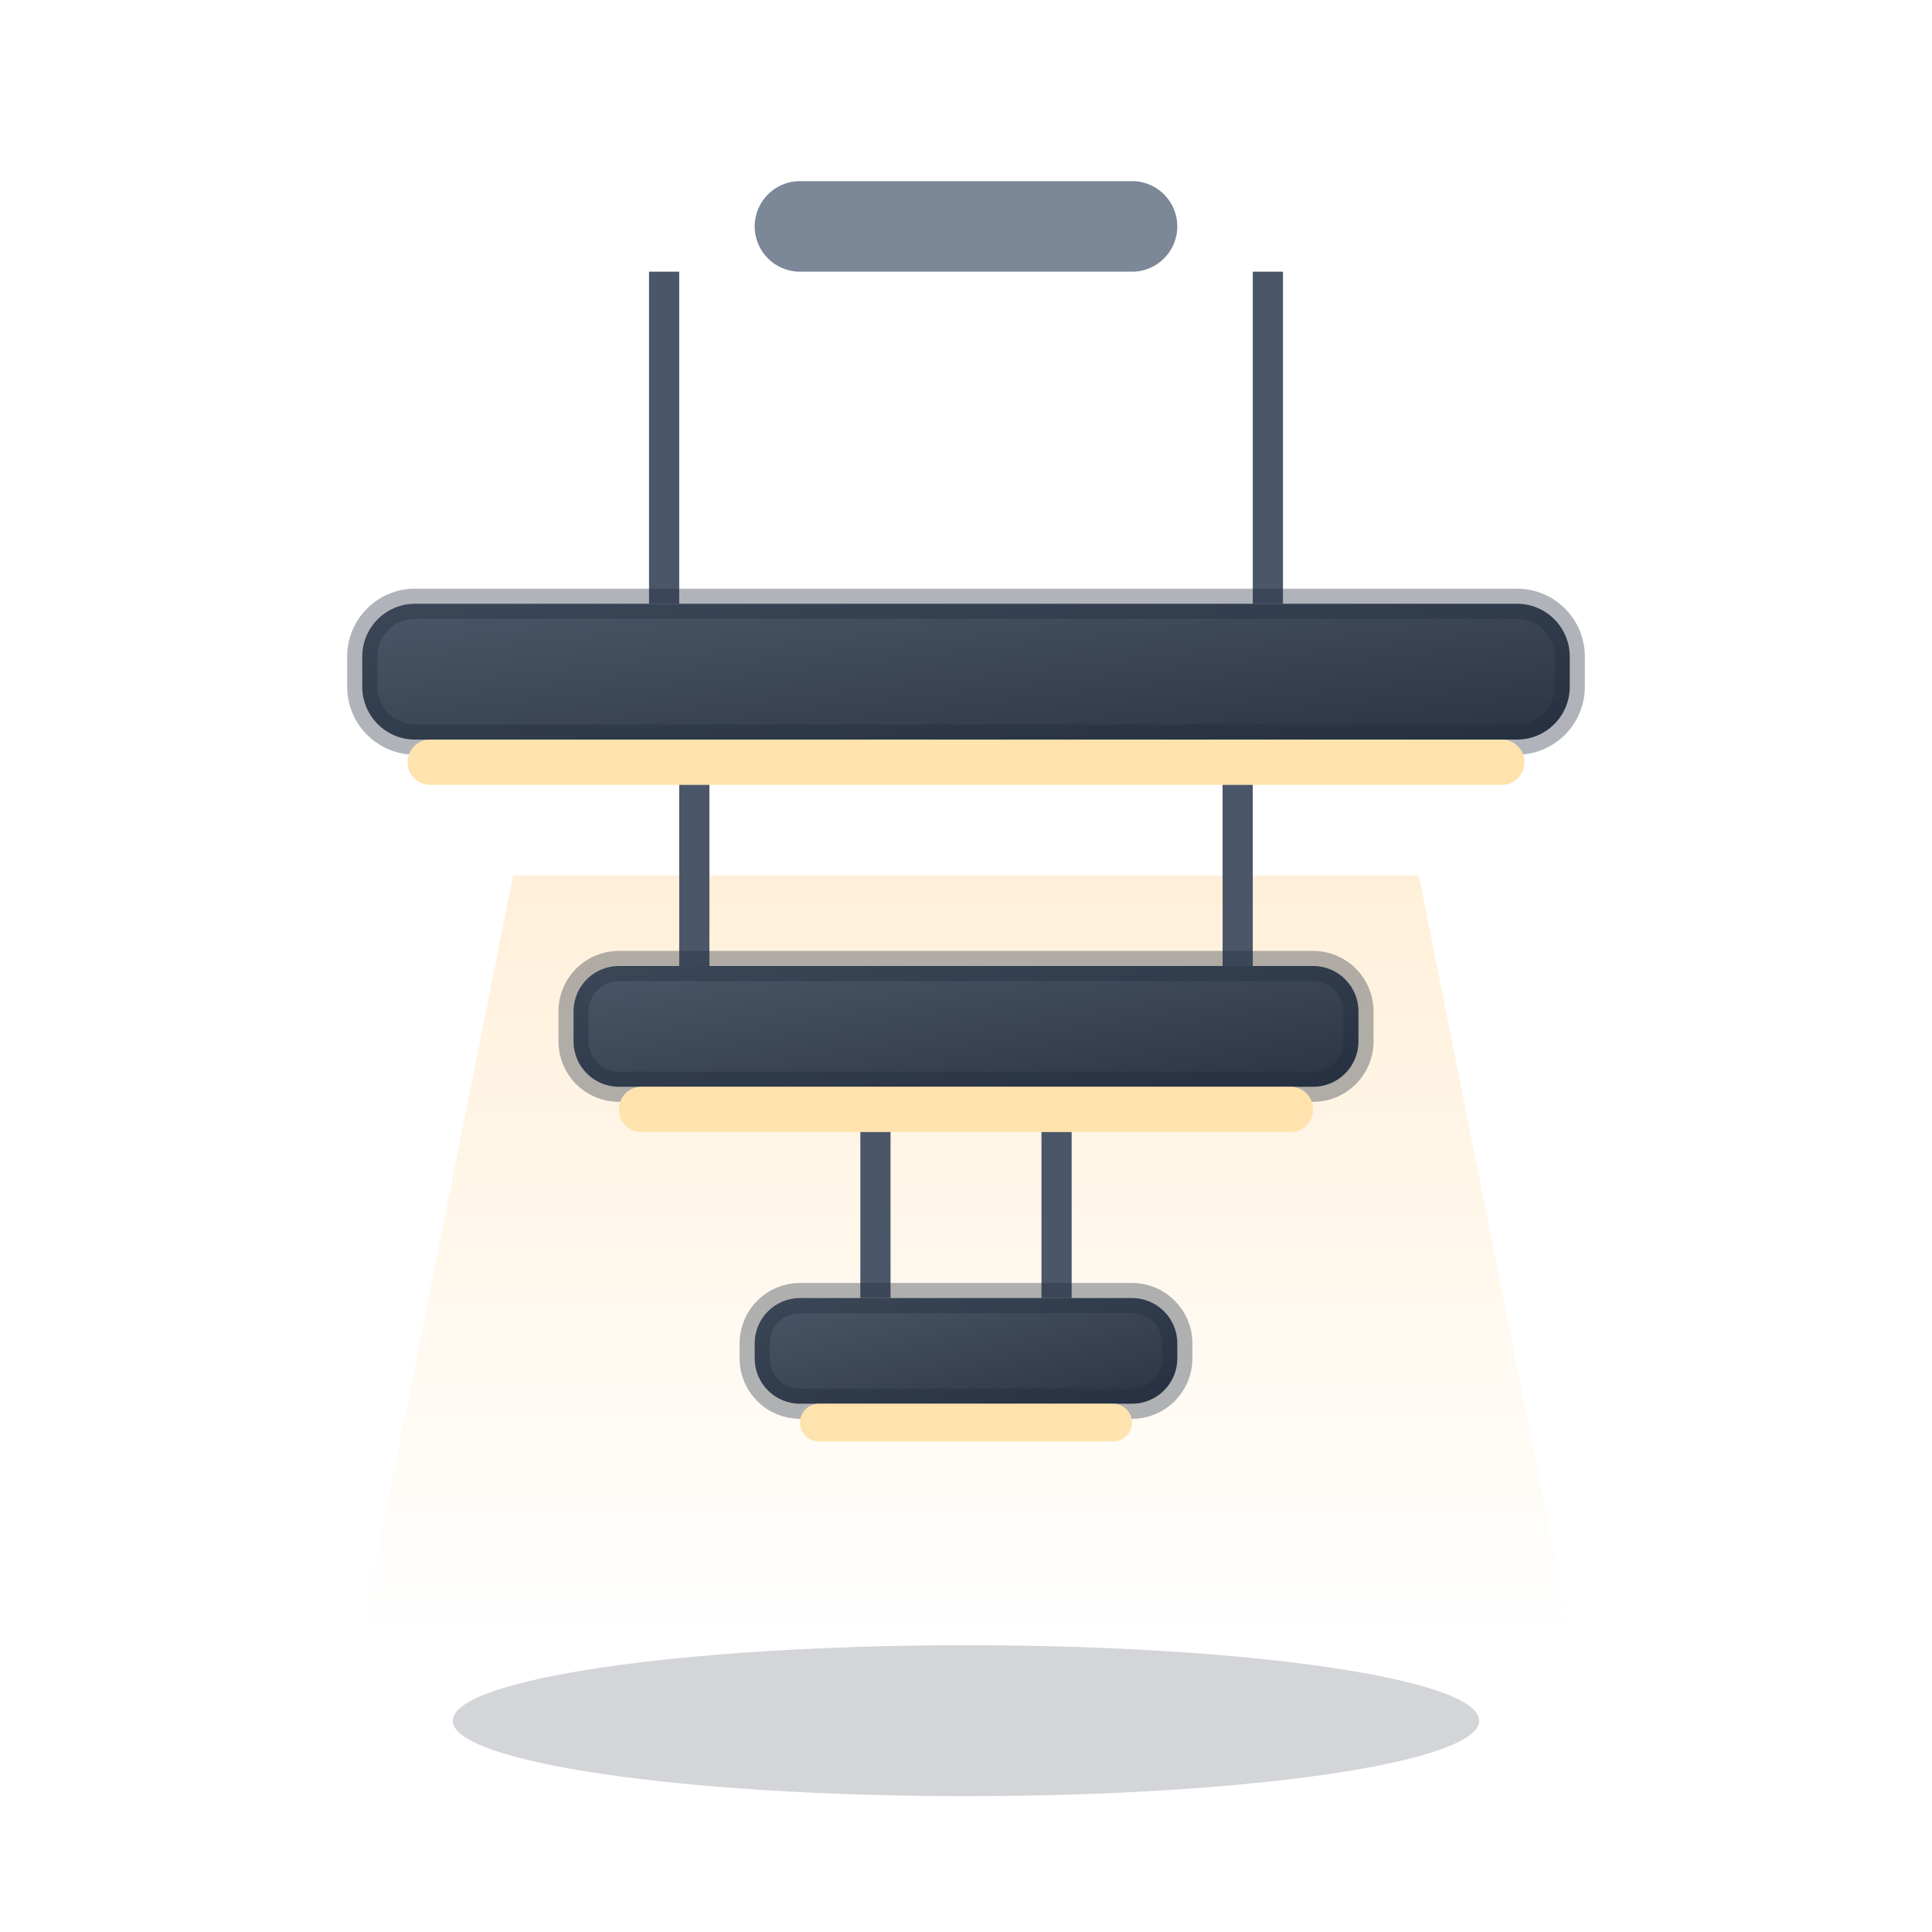
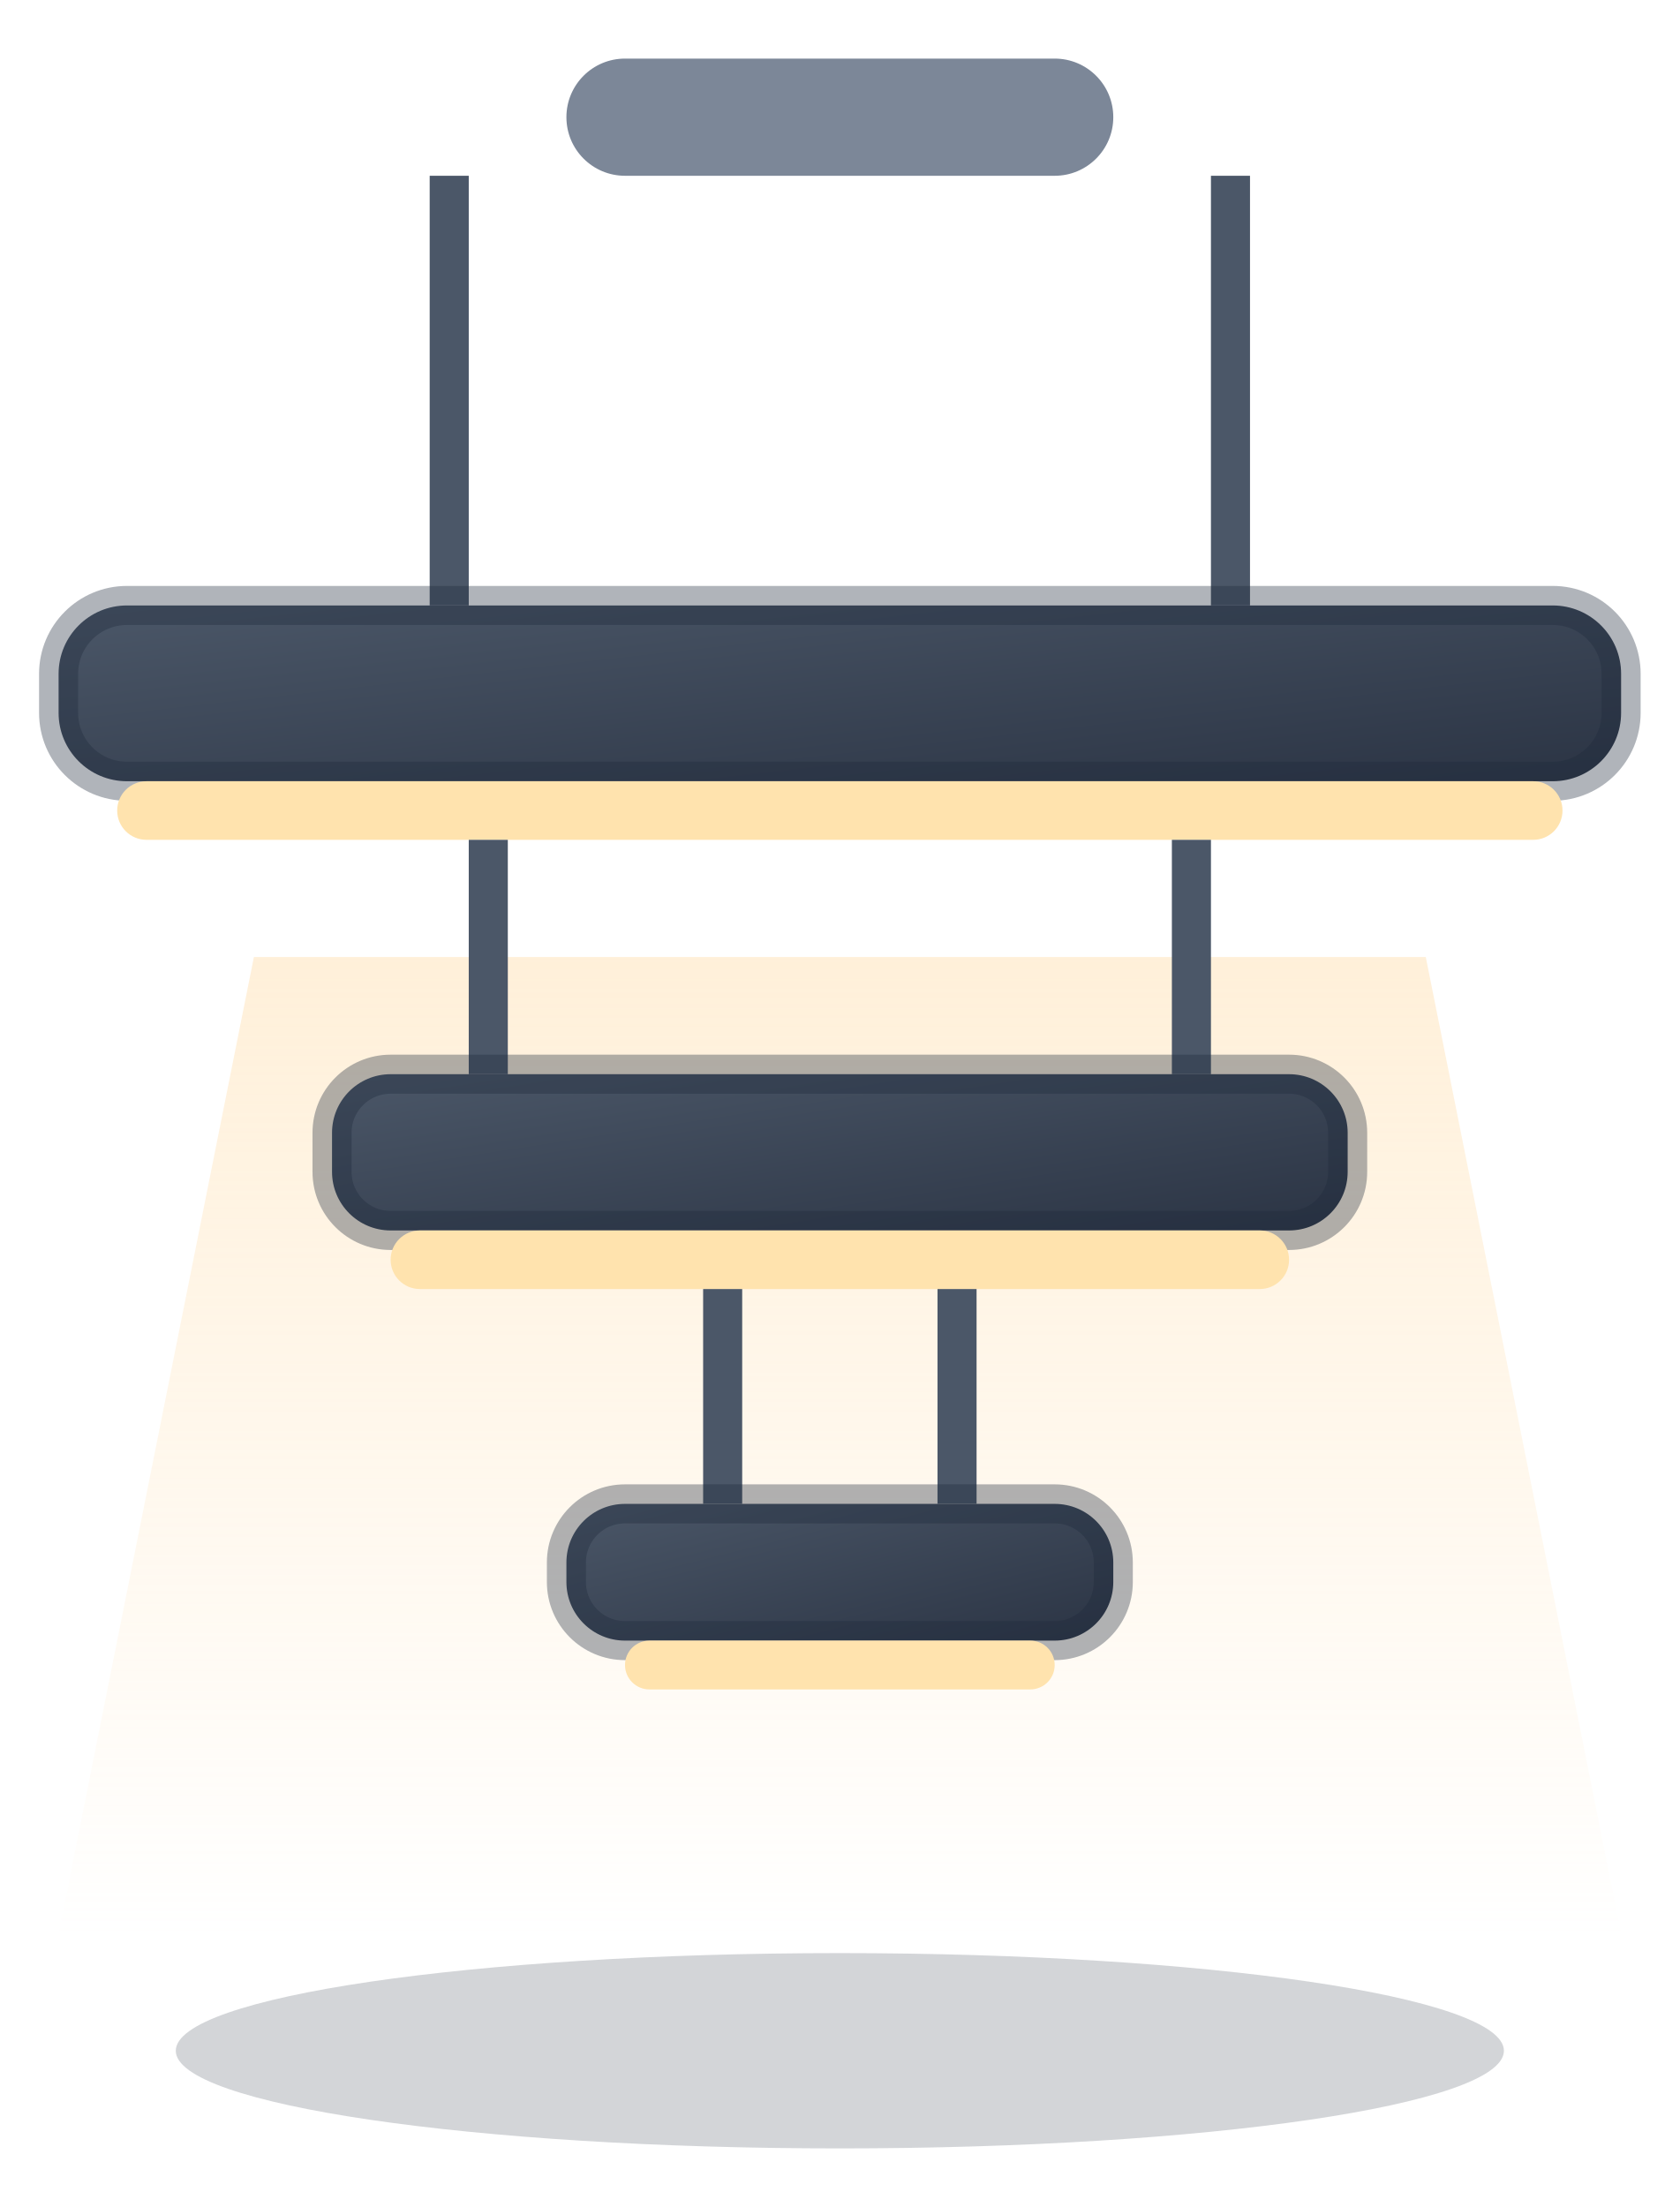
- <svg xmlns="http://www.w3.org/2000/svg" viewBox="0 0 128 128">
+ <svg xmlns="http://www.w3.org/2000/svg" viewBox="21 9 86 113">
  <defs>
    <linearGradient id="gb_bar" x1="0" y1="0" x2="1" y2="1">
      <stop offset="0" stop-color="#4b5768" />
      <stop offset="1" stop-color="#2b3444" />
    </linearGradient>
    <linearGradient id="gb_beam" x1="0" y1="0" x2="0" y2="1">
      <stop offset="0" stop-color="#ffd9a0" stop-opacity="0.4" />
      <stop offset="1" stop-color="#ffd9a0" stop-opacity="0" />
    </linearGradient>
  </defs>
  <ellipse cx="64" cy="114" rx="34" ry="5" fill="rgba(15, 23, 42, 0.18)" />
  <path d="M34 58 L94 58 L104 108 L24 108 Z" fill="url(#gb_beam)" />
  <rect x="50" y="12" width="28" height="6" rx="3" fill="#7c8798" />
  <line x1="44" y1="18" x2="44" y2="40" stroke="#4b5768" stroke-width="2" />
  <line x1="84" y1="18" x2="84" y2="40" stroke="#4b5768" stroke-width="2" />
  <rect x="24" y="40" width="80" height="9" rx="3.5" fill="url(#gb_bar)" stroke="rgba(30, 41, 59, 0.35)" stroke-width="2" stroke-linejoin="round" />
  <rect x="27" y="49" width="74" height="3" rx="1.5" fill="#ffe3ae" />
  <line x1="46" y1="52" x2="46" y2="64" stroke="#4b5768" stroke-width="2" />
  <line x1="82" y1="52" x2="82" y2="64" stroke="#4b5768" stroke-width="2" />
  <rect x="38" y="64" width="52" height="8" rx="3" fill="url(#gb_bar)" stroke="rgba(30, 41, 59, 0.35)" stroke-width="2" stroke-linejoin="round" />
  <rect x="41" y="72" width="46" height="3" rx="1.5" fill="#ffe3ae" />
  <line x1="58" y1="75" x2="58" y2="86" stroke="#4b5768" stroke-width="2" />
  <line x1="70" y1="75" x2="70" y2="86" stroke="#4b5768" stroke-width="2" />
  <rect x="50" y="86" width="28" height="7" rx="3" fill="url(#gb_bar)" stroke="rgba(30, 41, 59, 0.35)" stroke-width="2" stroke-linejoin="round" />
  <rect x="53" y="93" width="22" height="2.5" rx="1.25" fill="#ffe3ae" />
</svg>
